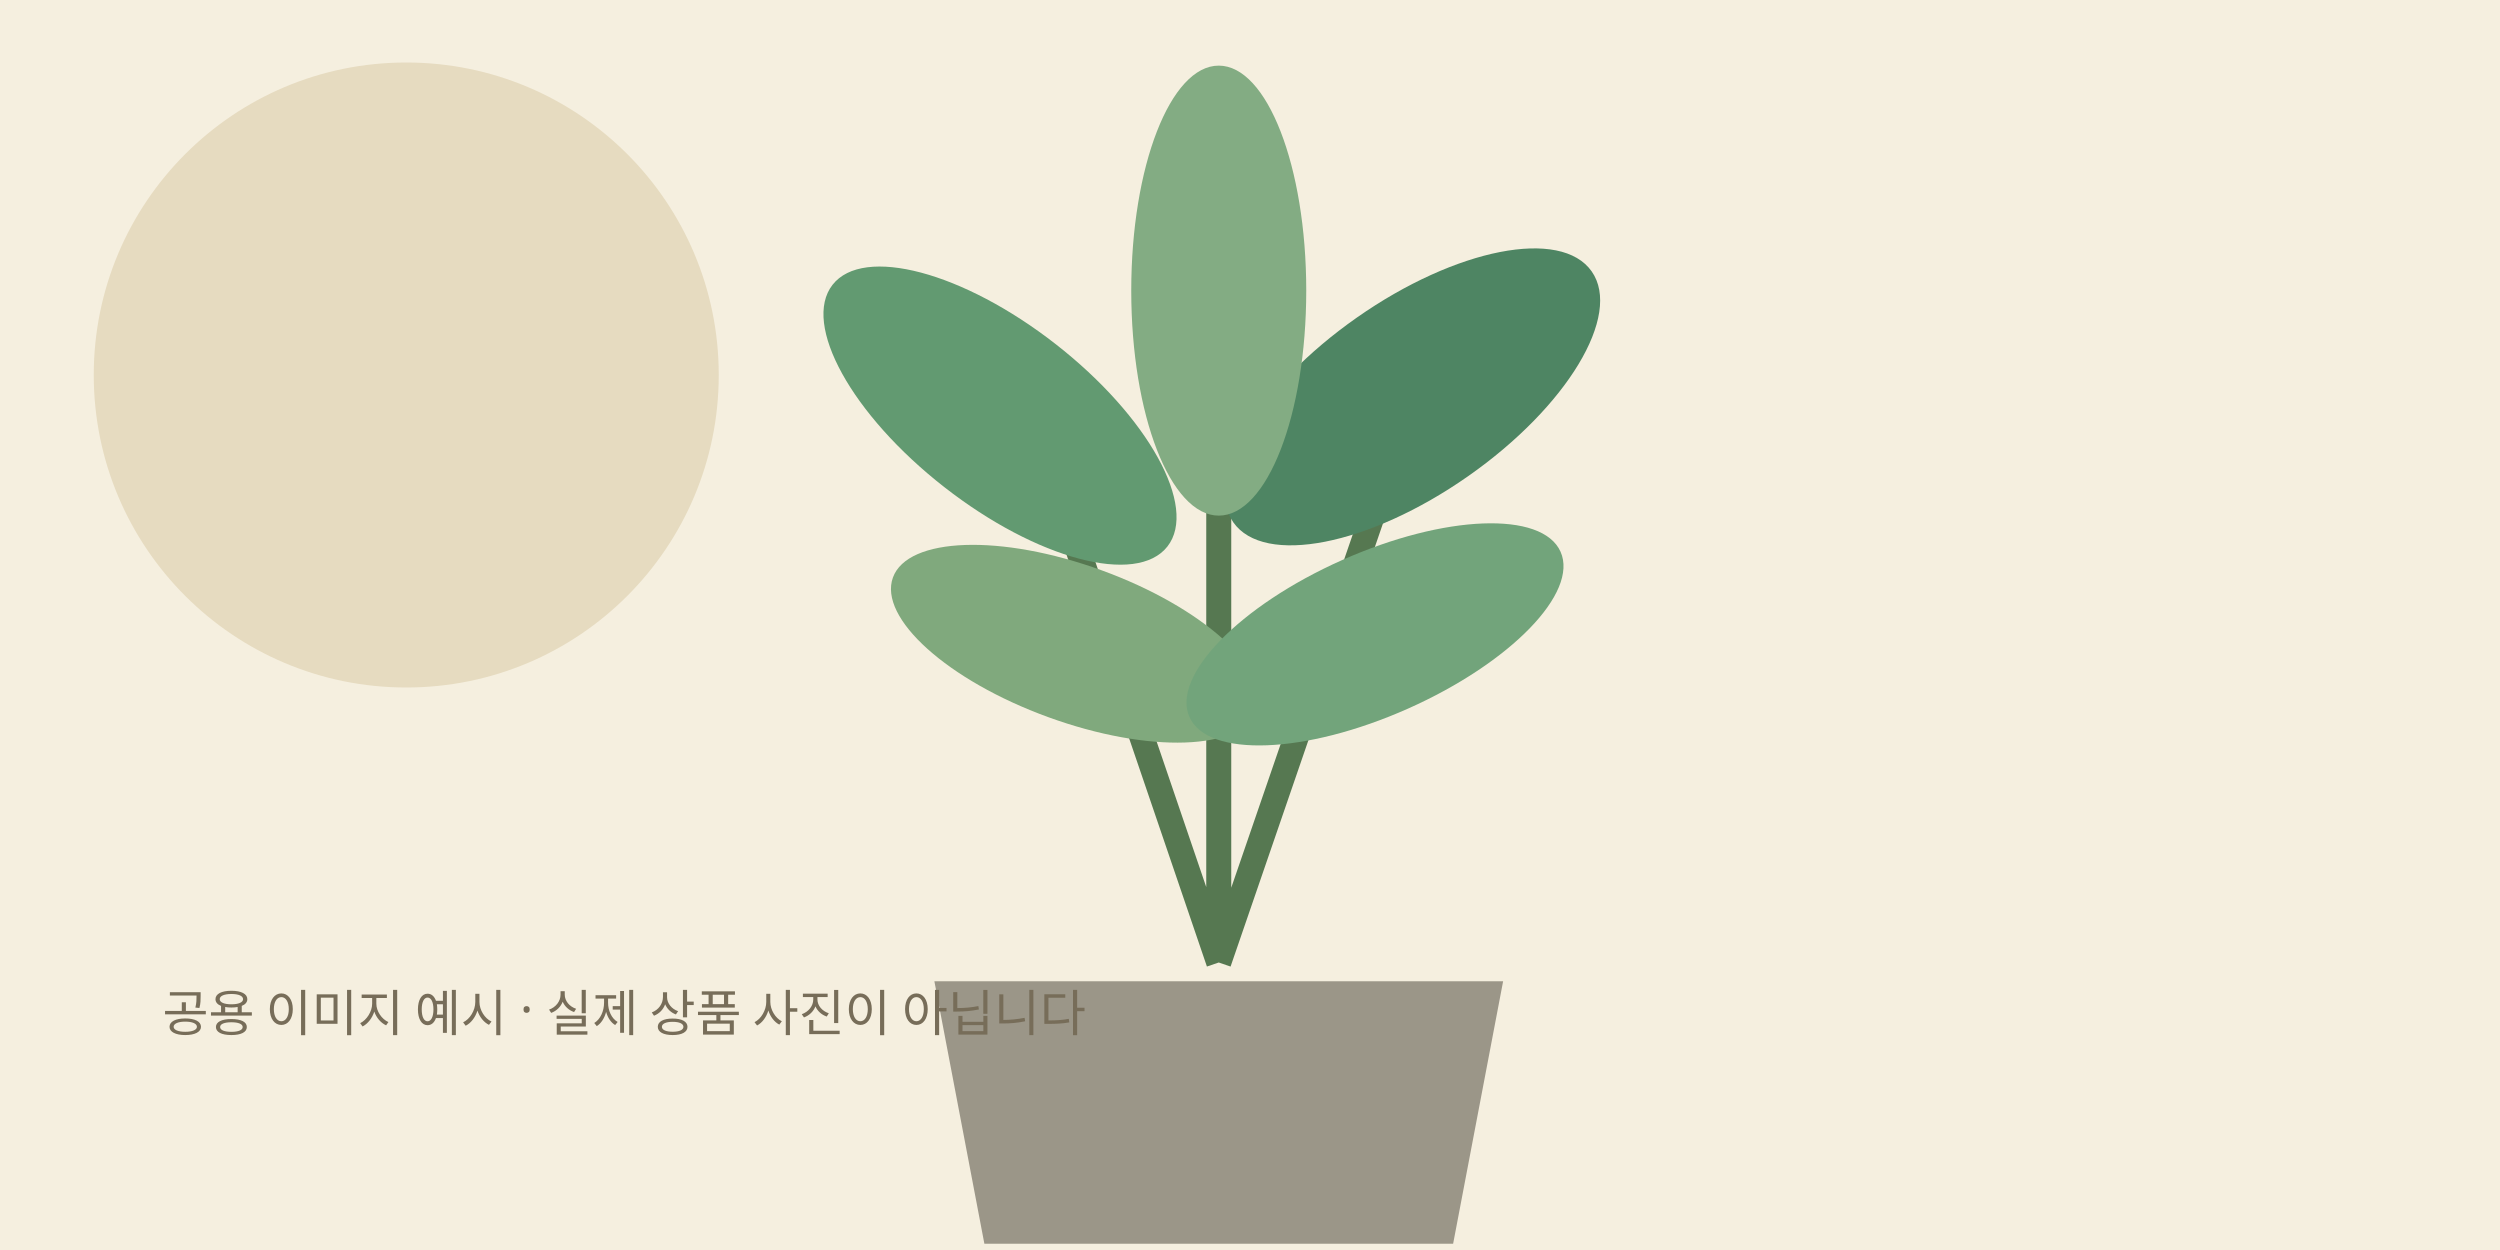
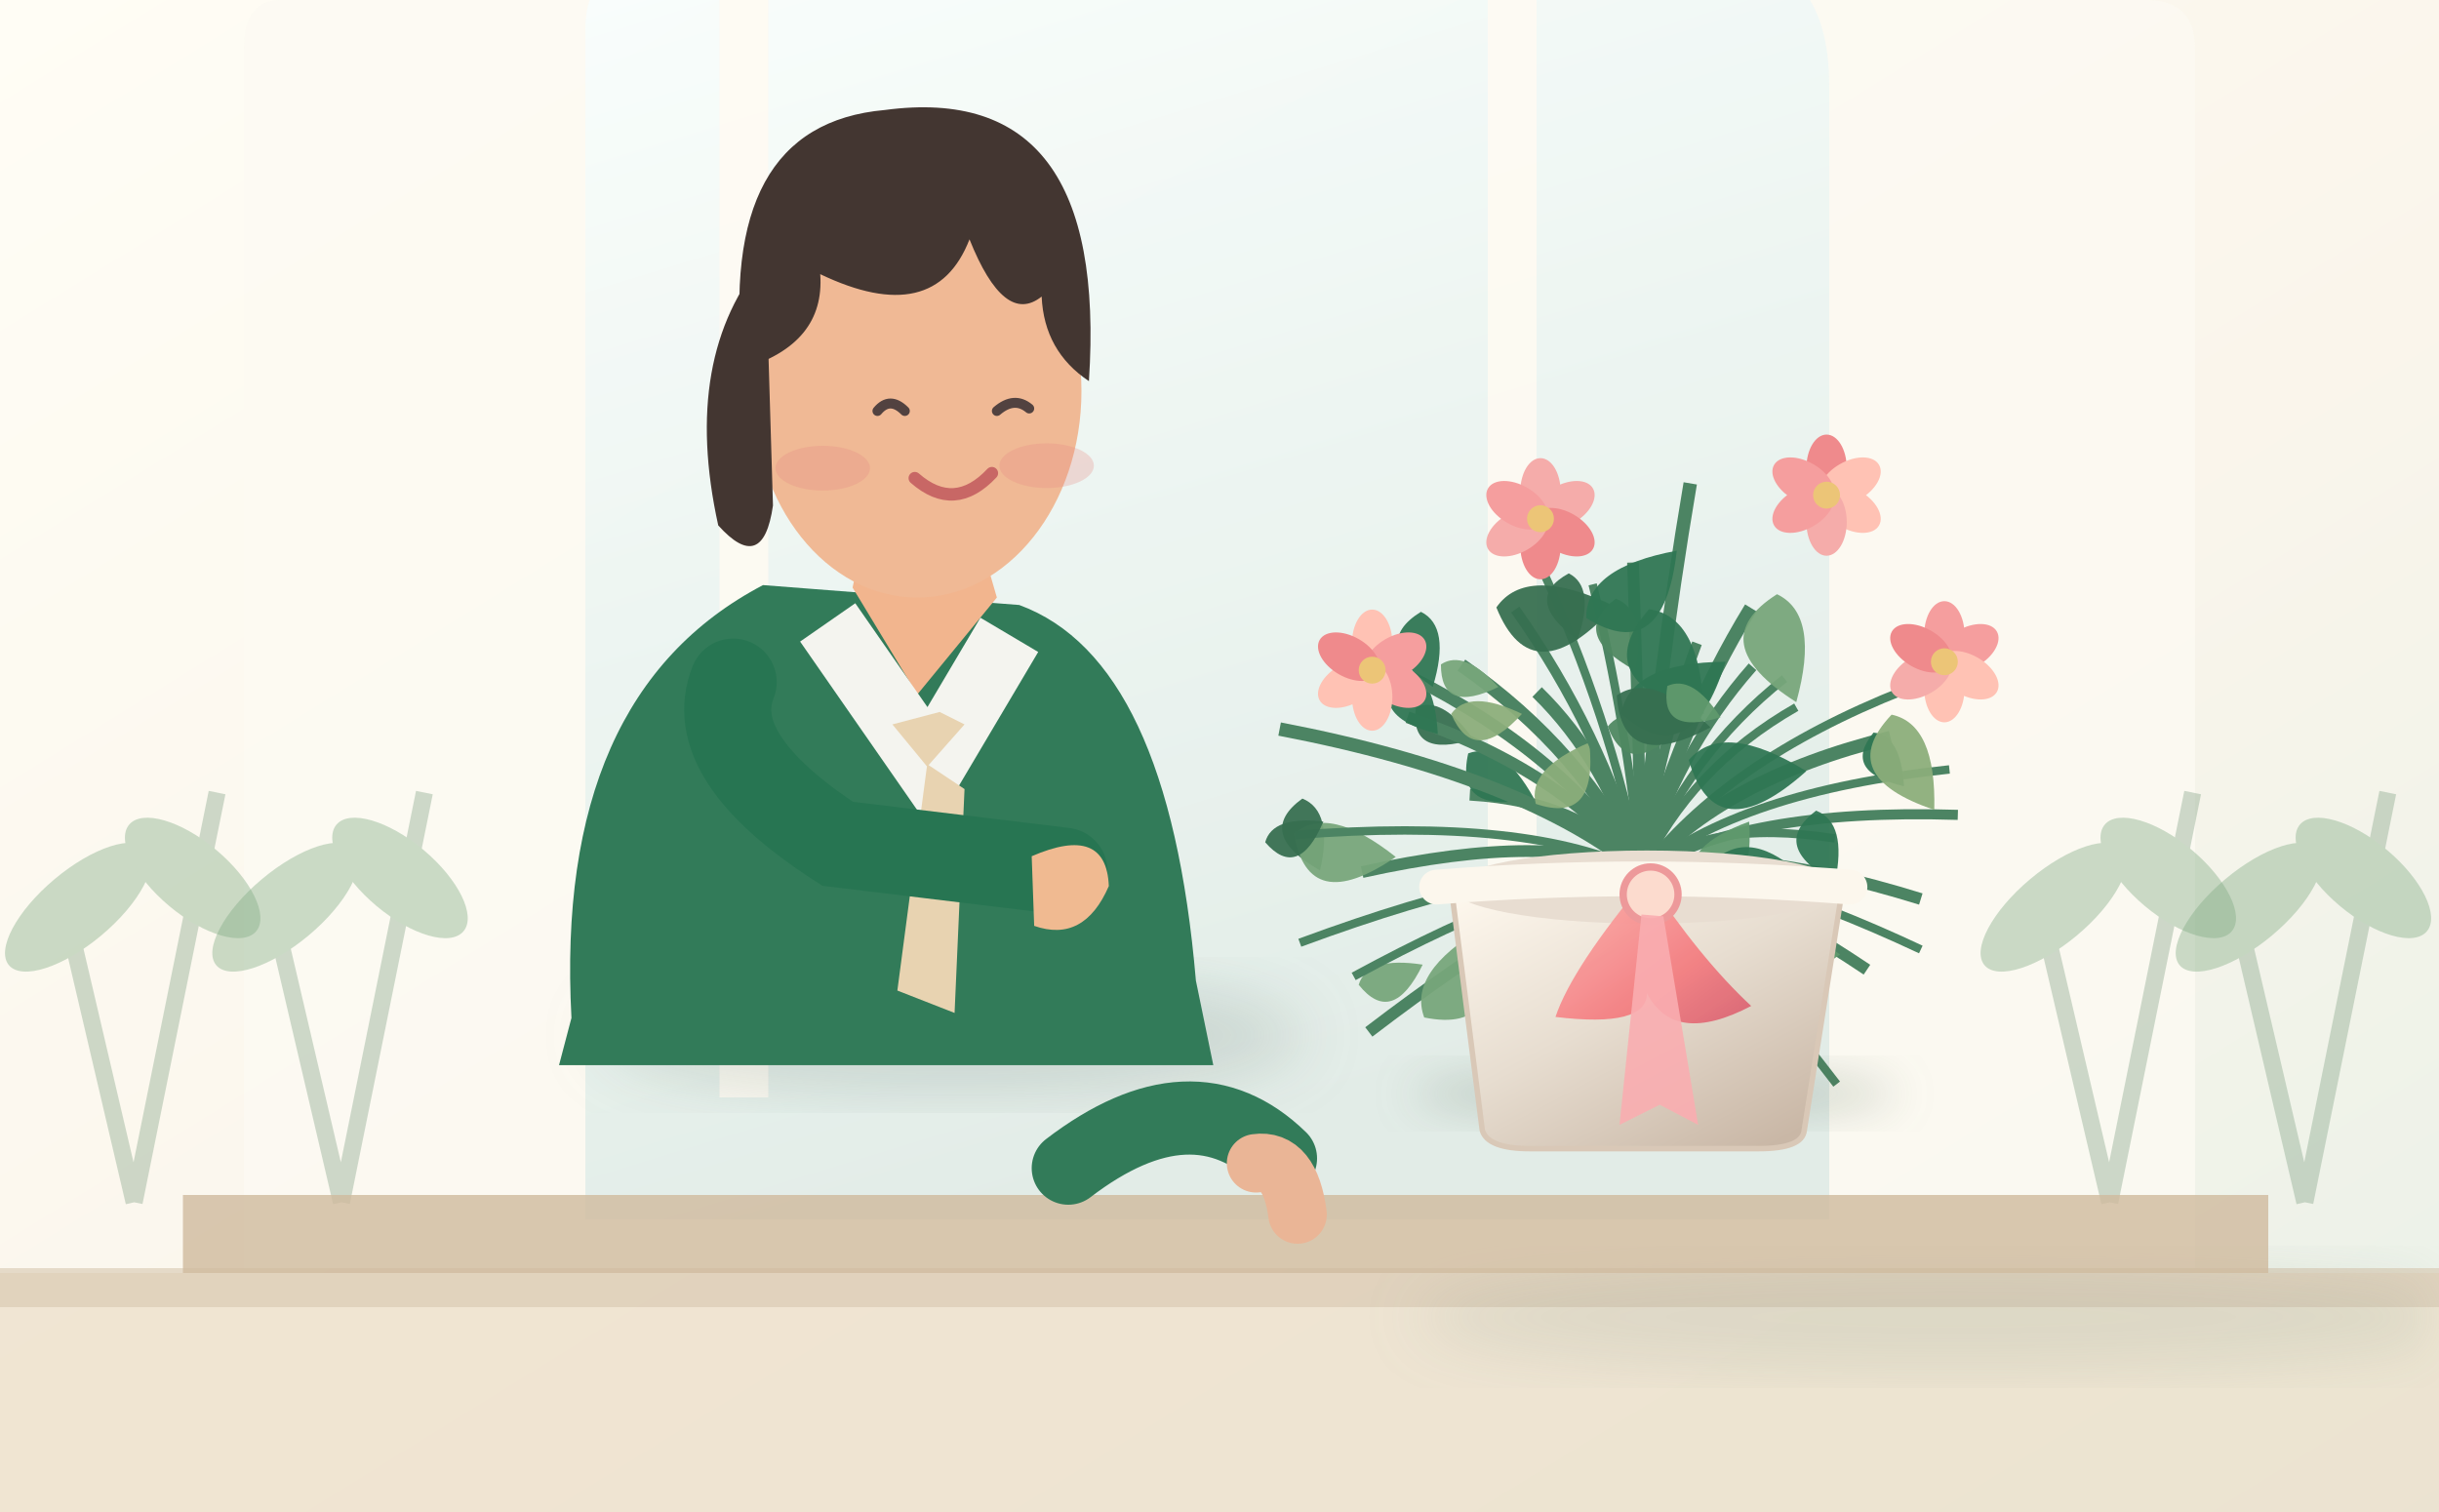
- <svg xmlns="http://www.w3.org/2000/svg" width="800" height="400" viewBox="0 0 800 400" role="img" aria-labelledby="title">
-   <rect width="800" height="400" fill="#f5efdf" />
-   <circle cx="130" cy="120" r="100" fill="#e6dbc0" />
-   <g transform="translate(390 48)">
-     <path d="M0 260 L-60 84 M0 260 L65 71 M0 260 L0 38" stroke="#567851" stroke-width="8" fill="none" />
-     <ellipse cx="-70" cy="85" rx="68" ry="29" fill="#629a71" transform="rotate(38 -70 85)" />
-     <ellipse cx="62" cy="79" rx="70" ry="31" fill="#4e8563" transform="rotate(-35 62 79)" />
-     <ellipse cx="-46" cy="158" rx="62" ry="25" fill="#80a97d" transform="rotate(20 -46 158)" />
-     <ellipse cx="50" cy="155" rx="65" ry="26" fill="#72a47b" transform="rotate(-24 50 155)" />
-     <ellipse cx="0" cy="45" rx="28" ry="72" fill="#83ac83" />
-     <path d="M-91 266 H91 L75 350 H-75Z" fill="#9b9688" />
+ <svg xmlns="http://www.w3.org/2000/svg" viewBox="0 0 1000 620" width="1000" height="620">
+   <defs>
+     <linearGradient id="bg" x2="1" y2="1">
+       <stop stop-color="#fffdf5" />
+       <stop offset=".6" stop-color="#faf5eb" />
+       <stop offset="1" stop-color="#e9f1e8" />
+     </linearGradient>
+     <linearGradient id="glass" x2=".3" y2="1">
+       <stop stop-color="#f8ffff" />
+       <stop offset="1" stop-color="#dce9e5" />
+     </linearGradient>
+     <linearGradient id="pot" x2=".8" y2="1">
+       <stop stop-color="#fff9ef" />
+       <stop offset=".5" stop-color="#e7ddd0" />
+       <stop offset="1" stop-color="#c9b7a6" />
+     </linearGradient>
+     <linearGradient id="pink" x2="1" y2="1">
+       <stop stop-color="#ffb1ac" />
+       <stop offset=".65" stop-color="#f27c80" />
+       <stop offset="1" stop-color="#d86271" />
+     </linearGradient>
+     <linearGradient id="suit" x2="1" y2="1">
+       <stop stop-color="#3a4c53" />
+       <stop offset="1" stop-color="#1d2f38" />
+     </linearGradient>
+     <filter id="shadow">
+       <feGaussianBlur stdDeviation="12" />
+     </filter>
+   </defs>
+   <rect width="1000" height="620" fill="url(#bg)" />
+   <path d="M115 0 H880 Q900 0 900 20 V520 H100 V20 Q100 0 115 0" fill="#fcfaf2" opacity=".8" />
+   <path d="M240 12 Q240 -20 280 -20 H700 Q750 -20 750 35 V500 H240Z" fill="url(#glass)" opacity=".8" />
+   <path d="M305 0 V450 M620 0 V450" stroke="#fffaf2" stroke-width="20" opacity=".85" />
+   <rect x="0" y="522" width="1000" height="98" fill="#ecdfc9" opacity=".75" />
+   <rect y="520" width="1000" height="16" fill="#d7c6af" opacity=".6" />
+   <ellipse cx="800" cy="540" rx="220" ry="24" fill="#768d7d" opacity=".14" filter="url(#shadow)" />
+   <g opacity=".4" transform="translate(55 475)">
+     <path d="M0 18L-30 -110 M0 18L34 -150" stroke="#86a68a" stroke-width="7" />
+     <ellipse cx="-23" cy="-103" rx="37" ry="15" transform="rotate(-40 -23 -103)" fill="#7faa83" />
+     <ellipse cx="24" cy="-115" rx="34" ry="15" transform="rotate(40 24 -115)" fill="#7faa83" />
  </g>
-   <text x="52" y="330" font-size="16" font-family="sans-serif" fill="#776d59">공용 이미지 예시 · 실제 상품 사진이 아닙니다</text>
+   <g opacity=".4" transform="translate(140 475)">
+     <path d="M0 18L-30 -110 M0 18L34 -150" stroke="#86a68a" stroke-width="7" />
+     <ellipse cx="-23" cy="-103" rx="37" ry="15" transform="rotate(-40 -23 -103)" fill="#7faa83" />
+     <ellipse cx="24" cy="-115" rx="34" ry="15" transform="rotate(40 24 -115)" fill="#7faa83" />
+   </g>
+   <g opacity=".4" transform="translate(865 475)">
+     <path d="M0 18L-30 -110 M0 18L34 -150" stroke="#86a68a" stroke-width="7" />
+     <ellipse cx="-23" cy="-103" rx="37" ry="15" transform="rotate(-40 -23 -103)" fill="#7faa83" />
+     <ellipse cx="24" cy="-115" rx="34" ry="15" transform="rotate(40 24 -115)" fill="#7faa83" />
+   </g>
+   <g opacity=".4" transform="translate(945 475)">
+     <path d="M0 18L-30 -110 M0 18L34 -150" stroke="#86a68a" stroke-width="7" />
+     <ellipse cx="-23" cy="-103" rx="37" ry="15" transform="rotate(-40 -23 -103)" fill="#7faa83" />
+     <ellipse cx="24" cy="-115" rx="34" ry="15" transform="rotate(40 24 -115)" fill="#7faa83" />
+   </g>
+   <path d="M75 506 H930" stroke="#cfba9e" stroke-width="32" opacity=".8" />
+   <g transform="translate(270 142) scale(1.02)">
+     <ellipse cx="118" cy="277" rx="142" ry="26" fill="#566c62" opacity=".17" filter="url(#shadow)" />
+     <path d="M-35 270 Q-42 140 42 96 L145 104 Q205 126 216 255 L223 289 H-40Z" fill="#327b59" />
+     <path d="M78 97 L104 140 L136 101 L125 63 L85 64Z" fill="#f2b58e" />
+     <path d="M68 111 L109 170 L141 116" stroke="#f4f4ef" stroke-width="27" fill="none" />
+     <path d="M94 152 L108 169 L123 152 L113 147Z M108 168 L96 259 L119 268 L123 178Z" fill="#e8d3b1" />
+     <ellipse cx="104" cy="18" rx="66" ry="83" fill="#f0b995" />
+     <path d="M34 9 Q23 -89 91 -95 Q181 -107 173 14 Q155 2 154 -20 Q139 -8 125 -43 Q111 -7 65 -29 Q67 -1 34 9Z" fill="#433631" />
+     <path d="M43 -36 Q9 4 24 72 Q42 92 46 64" fill="#433631" />
+     <path d="M88 26 Q93 20 99 26 M136 26 Q143 20 149 25" stroke="#524240" fill="none" stroke-linecap="round" stroke-width="4" />
+     <path d="M103 53 Q119 67 134 51" stroke="#c86765" fill="none" stroke-width="5" stroke-linecap="round" />
+     <ellipse cx="66" cy="49" rx="19" ry="9" fill="#e58a82" opacity=".3" />
+     <ellipse cx="156" cy="48" rx="19" ry="9" fill="#e58a82" opacity=".28" />
+     <path d="M30 135 Q18 165 72 200 L163 211" stroke="#277552" stroke-width="35" fill="none" stroke-linecap="round" />
+     <path d="M150 205 Q180 192 181 217 Q171 240 151 233Z" fill="#f0ba91" />
+   </g>
+   <g transform="translate(673 330) scale(0.75)">
+     <g transform="translate(0 0) scale(0.92)">
+       <path d="M0 40 Q -18 35 -56 93" stroke="#4c8463" stroke-width="6" fill="none" />
+       <path d="M -45 49 q -28 -27 -45 -14 q 3 38 45 14Z" fill="#2f7653" opacity=".94" transform="rotate(-68 -45 49)" />
+       <path d="M0 40 Q -32 43 -99 114" stroke="#4c8463" stroke-width="5" fill="none" />
+       <path d="M -61 91 q -27 -26 -43 -14 q 3 36 43 14Z" fill="#4f8861" opacity=".94" transform="rotate(21 -61 91)" />
+       <path d="M0 40 Q -52 51 -162 135" stroke="#4c8463" stroke-width="7" fill="none" />
+       <path d="M -130 95 q -24 -23 -38 -12 q 2 32 38 12Z" fill="#77a67a" opacity=".94" transform="rotate(-35 -130 95)" />
+       <path d="M0 40 Q -55 39 -171 102" stroke="#4c8463" stroke-width="5" fill="none" />
+       <path d="M -94 73 q -38 -36 -61 -19 q 4 51 61 19Z" fill="#77a67a" opacity=".94" transform="rotate(-74 -94 73)" />
+       <path d="M0 40 Q -65 31 -203 82" stroke="#4c8463" stroke-width="5" fill="none" />
+       <path d="M -191 39 q -26 -25 -42 -13 q 3 35 42 13Z" fill="#366e50" opacity=".94" transform="rotate(59 -191 39)" />
+       <path d="M0 40 Q -53 15 -166 40" stroke="#4c8463" stroke-width="7" fill="none" />
+       <path d="M -146 31 q -37 -35 -59 -19 q 4 50 59 19Z" fill="#77a67a" opacity=".94" transform="rotate(-5 -146 31)" />
+       <path d="M0 40 Q -66 7 -206 18" stroke="#4c8463" stroke-width="5" fill="none" />
+       <path d="M -189 10 q -22 -21 -35 -11 q 2 30 35 11Z" fill="#366e50" opacity=".94" transform="rotate(-37 -189 10)" />
+       <path d="M0 40 Q -33 -2 -102 -6" stroke="#4c8463" stroke-width="7" fill="none" />
+       <path d="M -64 -4 q -28 -27 -45 -14 q 3 38 45 14Z" fill="#2f7653" opacity=".94" transform="rotate(17 -64 -4)" />
+       <path d="M0 40 Q -69 -17 -215 -45" stroke="#4c8463" stroke-width="8" fill="none" />
+       <path d="M -100 -39 q -23 -22 -37 -12 q 2 31 37 12Z" fill="#366e50" opacity=".94" transform="rotate(11 -100 -39)" />
+       <path d="M0 40 Q -45 -20 -139 -52" stroke="#4c8463" stroke-width="7" fill="none" />
+       <path d="M -121 -42 q -27 -26 -43 -14 q 3 36 43 14Z" fill="#2f7653" opacity=".94" transform="rotate(43 -121 -42)" />
+       <path d="M0 40 Q -44 -29 -137 -76" stroke="#4c8463" stroke-width="7" fill="none" />
+       <path d="M -124 -70 q -27 -26 -43 -14 q 3 36 43 14Z" fill="#2f7653" opacity=".94" transform="rotate(63 -124 -70)" />
+       <path d="M0 40 Q -34 -32 -107 -83" stroke="#4c8463" stroke-width="8" fill="none" />
+       <path d="M -85 -70 q -22 -21 -35 -11 q 2 30 35 11Z" fill="#77a67a" opacity=".94" transform="rotate(4 -85 -70)" />
+       <path d="M0 40 Q -20 -26 -62 -67" stroke="#4c8463" stroke-width="8" fill="none" />
+       <path d="M -31 -37 q -29 -28 -46 -15 q 3 39 46 15Z" fill="#8bad7a" opacity=".94" transform="rotate(-67 -31 -37)" />
+       <path d="M0 40 Q -24 -44 -75 -116" stroke="#4c8463" stroke-width="6" fill="none" />
+       <path d="M -71 -54 q -25 -24 -40 -13 q 3 34 40 13Z" fill="#8bad7a" opacity=".94" transform="rotate(-18 -71 -54)" />
+       <path d="M0 40 Q -19 -54 -60 -142" stroke="#4c8463" stroke-width="5" fill="none" />
+       <path d="M -38 -98 q -24 -23 -38 -12 q 2 32 38 12Z" fill="#366e50" opacity=".94" transform="rotate(65 -38 -98)" />
+       <path d="M0 40 Q -9 -50 -29 -131" stroke="#4c8463" stroke-width="5" fill="none" />
+       <path d="M -16 -118 q -42 -40 -67 -21 q 4 57 67 21Z" fill="#366e50" opacity=".94" transform="rotate(-18 -16 -118)" />
+       <path d="M0 40 Q -2 -55 -5 -144" stroke="#4c8463" stroke-width="7" fill="none" />
+       <path d="M -4 -80 q -26 -25 -42 -13 q 3 35 42 13Z" fill="#4f8861" opacity=".94" transform="rotate(58 -4 -80)" />
+       <path d="M0 40 Q 9 -73 29 -191" stroke="#4c8463" stroke-width="8" fill="none" />
+       <path d="M 21 -151 q -40 -38 -64 -20 q 4 54 64 20Z" fill="#2f7653" opacity=".94" transform="rotate(-54 21 -151)" />
+       <path d="M0 40 Q 11 -37 33 -96" stroke="#4c8463" stroke-width="6" fill="none" />
+       <path d="M 22 -45 q -25 -24 -40 -13 q 3 34 40 13Z" fill="#4f8861" opacity=".94" transform="rotate(-16 22 -45)" />
+       <path d="M0 40 Q 21 -45 65 -117" stroke="#4c8463" stroke-width="8" fill="none" />
+       <path d="M 50 -85 q -41 -39 -66 -21 q 4 55 66 21Z" fill="#2f7653" opacity=".94" transform="rotate(-44 50 -85)" />
+       <path d="M0 40 Q 21 -31 66 -82" stroke="#4c8463" stroke-width="6" fill="none" />
+       <path d="M 37 -54 q -42 -40 -67 -21 q 4 57 67 21Z" fill="#2f7653" opacity=".94" transform="rotate(45 37 -54)" />
+       <path d="M0 40 Q 27 -29 85 -75" stroke="#4c8463" stroke-width="5" fill="none" />
+       <path d="M 41 -46 q -35 -33 -56 -18 q 4 47 56 18Z" fill="#366e50" opacity=".94" transform="rotate(1 41 -46)" />
+       <path d="M0 40 Q 29 -22 92 -58" stroke="#4c8463" stroke-width="5" fill="none" />
+       <path d="M 47 -52 q -22 -21 -35 -11 q 2 30 35 11Z" fill="#60996c" opacity=".94" transform="rotate(13 47 -52)" />
+       <path d="M0 40 Q 50 -26 156 -68" stroke="#4c8463" stroke-width="5" fill="none" />
+       <path d="M 92 -61 q -39 -37 -62 -20 q 4 53 62 20Z" fill="#77a67a" opacity=".94" transform="rotate(62 92 -61)" />
+       <path d="M0 40 Q 47 -15 148 -40" stroke="#4c8463" stroke-width="8" fill="none" />
+       <path d="M 98 -20 q -42 -40 -67 -21 q 4 57 67 21Z" fill="#2f7653" opacity=".94" transform="rotate(-12 98 -20)" />
+       <path d="M0 40 Q 59 -8 183 -21" stroke="#4c8463" stroke-width="5" fill="none" />
+       <path d="M 156 -11 q -22 -21 -35 -11 q 2 30 35 11Z" fill="#2f7653" opacity=".94" transform="rotate(43 156 -11)" />
+       <path d="M0 40 Q 60 2 188 6" stroke="#4c8463" stroke-width="6" fill="none" />
+       <path d="M 174 3 q -37 -35 -59 -19 q 4 50 59 19Z" fill="#8bad7a" opacity=".94" transform="rotate(48 174 3)" />
+       <path d="M0 40 Q 37 8 115 20" stroke="#4c8463" stroke-width="5" fill="none" />
+       <path d="M 64 10 q -30 -29 -48 -15 q 3 41 48 15Z" fill="#60996c" opacity=".94" transform="rotate(-64 64 10)" />
+       <path d="M0 40 Q 53 21 166 56" stroke="#4c8463" stroke-width="7" fill="none" />
+       <path d="M 115 46 q -26 -25 -42 -13 q 3 35 42 13Z" fill="#2f7653" opacity=".94" transform="rotate(58 115 46)" />
+       <path d="M0 40 Q 53 33 166 86" stroke="#4c8463" stroke-width="5" fill="none" />
+       <path d="M 105 52 q -36 -34 -58 -18 q 4 49 58 18Z" fill="#2f7653" opacity=".94" transform="rotate(5 105 52)" />
+       <path d="M0 40 Q 43 37 134 98" stroke="#4c8463" stroke-width="7" fill="none" />
+       <path d="M 118 89 q -37 -35 -59 -19 q 4 50 59 19Z" fill="#60996c" opacity=".94" transform="rotate(-6 118 89)" />
+       <path d="M0 40 Q 22 27 70 71" stroke="#4c8463" stroke-width="8" fill="none" />
+       <path d="M 39 66 q -26 -25 -42 -13 q 3 35 42 13Z" fill="#60996c" opacity=".94" transform="rotate(-73 39 66)" />
+       <path d="M0 40 Q 37 63 116 166" stroke="#4c8463" stroke-width="5" fill="none" />
+       <path d="M 64 77 q -37 -35 -59 -19 q 4 50 59 19Z" fill="#8bad7a" opacity=".94" transform="rotate(12 64 77)" />
+       <path d="M0 40 Q 27 69 85 183" stroke="#4c8463" stroke-width="6" fill="none" />
+       <path d="M 54 117 q -27 -26 -43 -14 q 3 36 43 14Z" fill="#366e50" opacity=".94" transform="rotate(-33 54 117)" />
+       <g transform="translate(180 -85)">
+         <ellipse cx="0" cy="-16" ry="20" rx="12" fill="#f59e9e" transform="rotate(0)" />
+         <ellipse cx="0" cy="-16" ry="20" rx="12" fill="#f59e9e" transform="rotate(60)" />
+         <ellipse cx="0" cy="-16" ry="20" rx="12" fill="#ffc2b4" transform="rotate(120)" />
+         <ellipse cx="0" cy="-16" ry="20" rx="12" fill="#ffc2b4" transform="rotate(180)" />
+         <ellipse cx="0" cy="-16" ry="20" rx="12" fill="#f5acaa" transform="rotate(240)" />
+         <ellipse cx="0" cy="-16" ry="20" rx="12" fill="#ef8a8c" transform="rotate(300)" />
+         <circle r="8" fill="#ecc577" />
+       </g>
+       <g transform="translate(-160 -80)">
+         <ellipse cx="0" cy="-16" ry="20" rx="12" fill="#ffc2b4" transform="rotate(0)" />
+         <ellipse cx="0" cy="-16" ry="20" rx="12" fill="#f59e9e" transform="rotate(60)" />
+         <ellipse cx="0" cy="-16" ry="20" rx="12" fill="#f59e9e" transform="rotate(120)" />
+         <ellipse cx="0" cy="-16" ry="20" rx="12" fill="#ffc2b4" transform="rotate(180)" />
+         <ellipse cx="0" cy="-16" ry="20" rx="12" fill="#ffc2b4" transform="rotate(240)" />
+         <ellipse cx="0" cy="-16" ry="20" rx="12" fill="#ef8a8c" transform="rotate(300)" />
+         <circle r="8" fill="#ecc577" />
+       </g>
+       <g transform="translate(110 -184)">
+         <ellipse cx="0" cy="-16" ry="20" rx="12" fill="#ef8a8c" transform="rotate(0)" />
+         <ellipse cx="0" cy="-16" ry="20" rx="12" fill="#ffc2b4" transform="rotate(60)" />
+         <ellipse cx="0" cy="-16" ry="20" rx="12" fill="#ffc2b4" transform="rotate(120)" />
+         <ellipse cx="0" cy="-16" ry="20" rx="12" fill="#f5acaa" transform="rotate(180)" />
+         <ellipse cx="0" cy="-16" ry="20" rx="12" fill="#f59e9e" transform="rotate(240)" />
+         <ellipse cx="0" cy="-16" ry="20" rx="12" fill="#f59e9e" transform="rotate(300)" />
+         <circle r="8" fill="#ecc577" />
+       </g>
+       <g transform="translate(-60 -170)">
+         <ellipse cx="0" cy="-16" ry="20" rx="12" fill="#f5acaa" transform="rotate(0)" />
+         <ellipse cx="0" cy="-16" ry="20" rx="12" fill="#f5acaa" transform="rotate(60)" />
+         <ellipse cx="0" cy="-16" ry="20" rx="12" fill="#ef8a8c" transform="rotate(120)" />
+         <ellipse cx="0" cy="-16" ry="20" rx="12" fill="#ef8a8c" transform="rotate(180)" />
+         <ellipse cx="0" cy="-16" ry="20" rx="12" fill="#f5acaa" transform="rotate(240)" />
+         <ellipse cx="0" cy="-16" ry="20" rx="12" fill="#f59e9e" transform="rotate(300)" />
+         <circle r="8" fill="#ecc577" />
+       </g>
+     </g>
+     <ellipse cx="7" cy="158" rx="133" ry="17" fill="#49614c" opacity=".18" filter="url(#shadow)" />
+     <path d="M -104 45 H110 L89 178 Q88 188 64 188 H-61 Q-84 188 -87 178Z" fill="url(#pot)" stroke="#d9c8b7" stroke-width="3" />
+     <ellipse cx="3" cy="45" rx="107" ry="20" fill="#e8ddd1" />
+     <path d="M-112 45 Q0 36 114 45" stroke="#fcf7ed" stroke-width="19" fill="none" stroke-linecap="round" />
+     <path d="M3 40 Q-38 89 -47 116 Q3 122 3 103 Q18 132 60 110 Q32 84 3 40Z" fill="url(#pink)" opacity=".94" />
+     <ellipse cx="5" cy="49" rx="15" ry="15" fill="#fcdbce" stroke="#ed999a" stroke-width="4" />
+     <path d="M0 60 L-12 175 L10 164 L31 175 L12 61" fill="#faadb0" opacity=".9" />
+   </g>
+   <path d="M438 479 Q489 440 525 475" stroke="#327b59" stroke-width="30" stroke-linecap="round" fill="none" />
+   <path d="M515 477 q14 -2 17 21" stroke="#eab596" stroke-width="24" stroke-linecap="round" fill="none" />
</svg>
